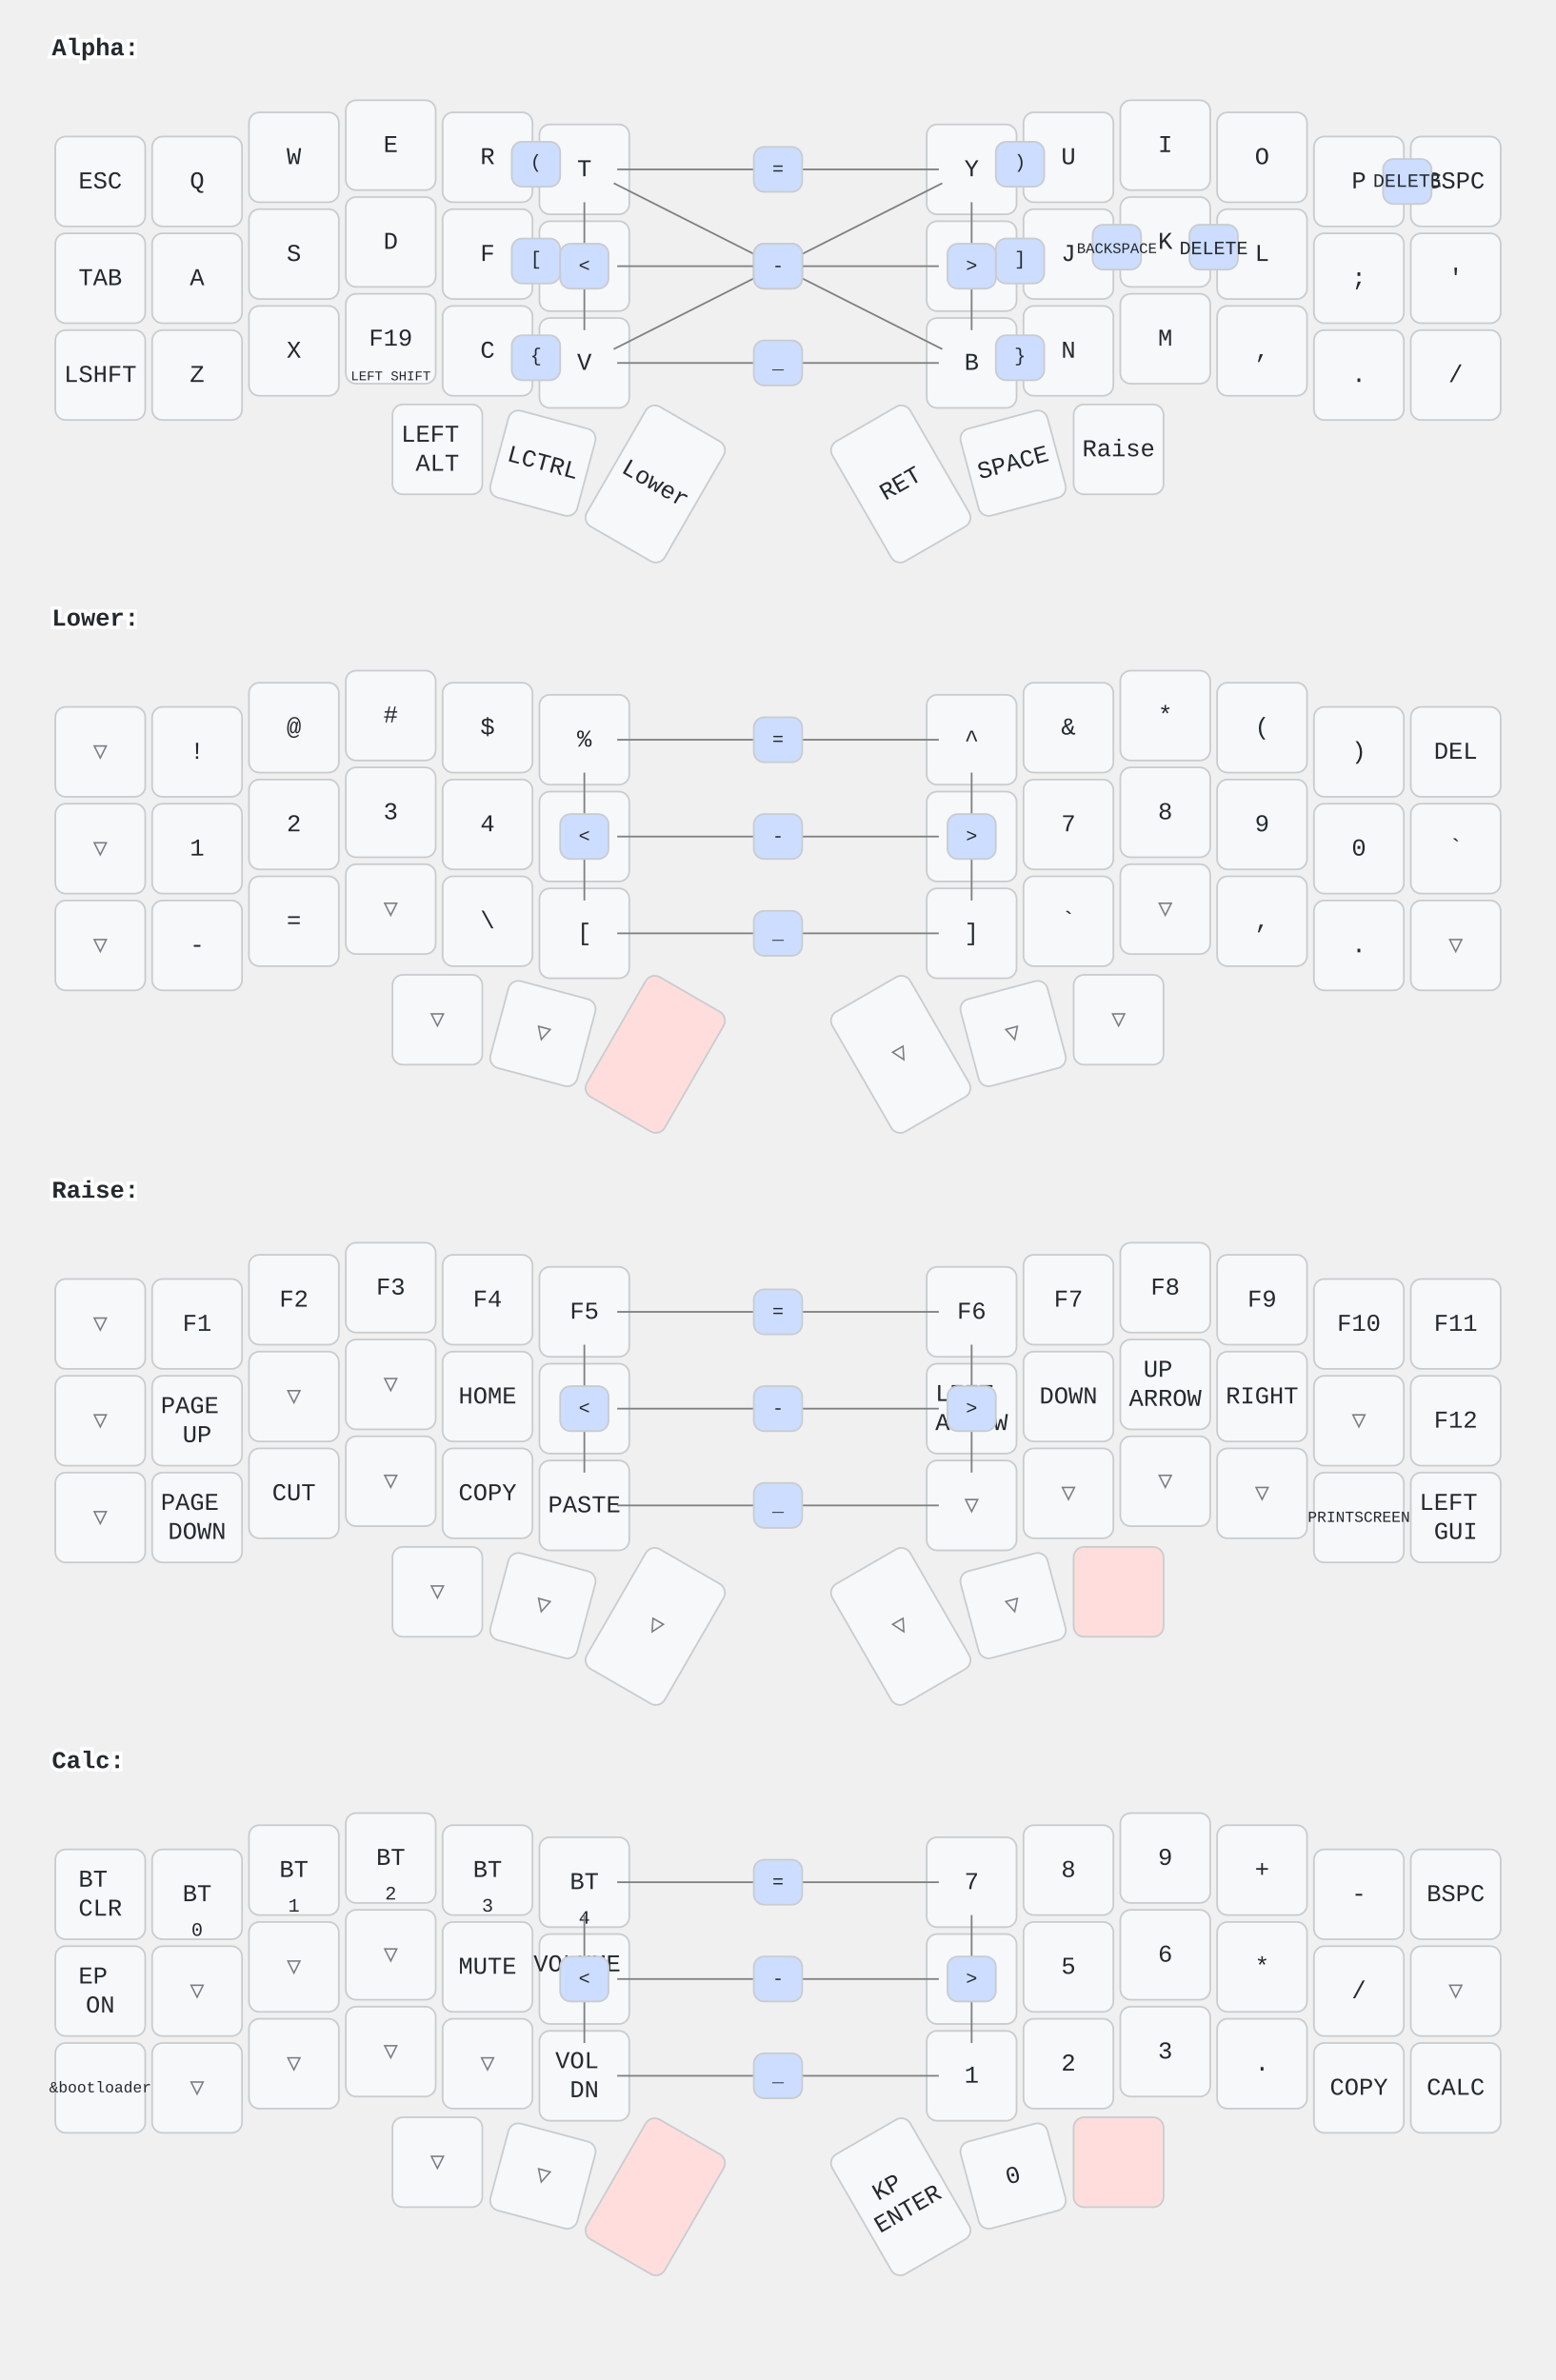
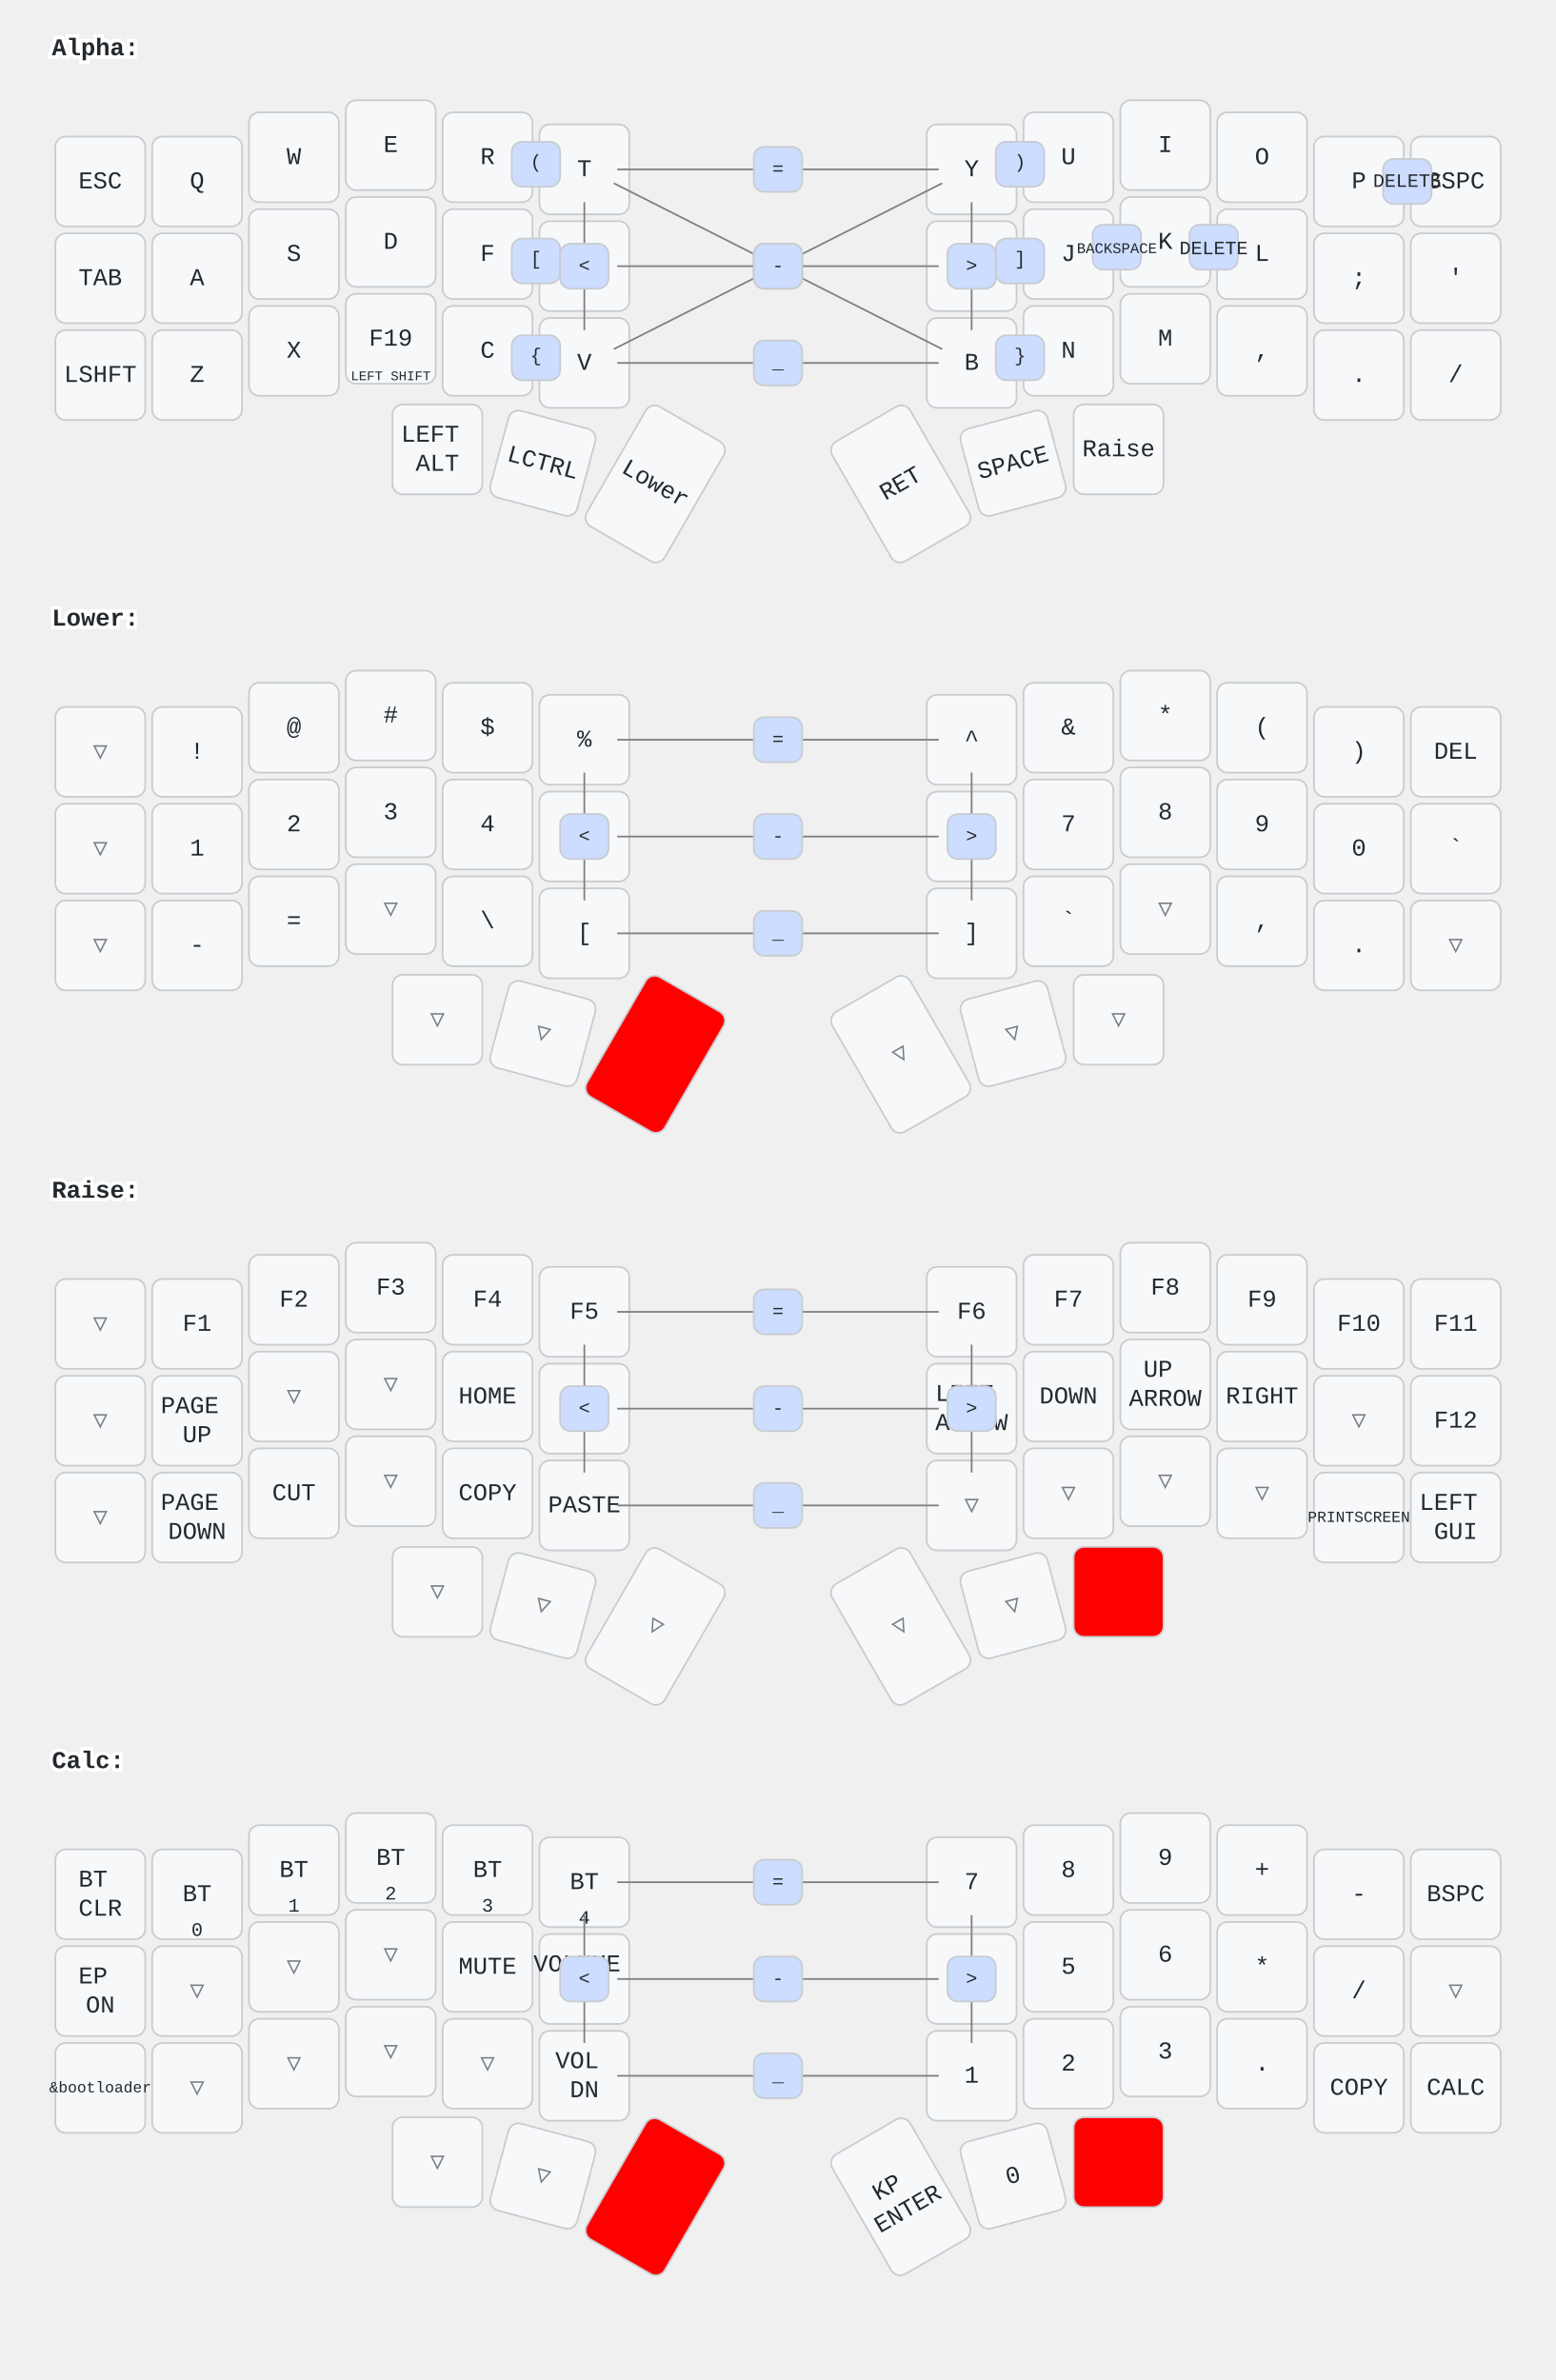
<svg xmlns="http://www.w3.org/2000/svg" width="900" height="1377" viewBox="0 0 900 1377" class="keymap">
  <style>/* inherit to force styles through use tags */
svg path {
    fill: inherit;
}

/* font and background color specifications */
svg.keymap {
    font-family: SFMono-Regular,Consolas,Liberation Mono,Menlo,monospace;
    font-size: 14px;
    font-kerning: normal;
    text-rendering: optimizeLegibility;
    fill: #24292e;
}

/* default key styling */
rect.key {
    fill: #f6f8fa;
}

rect.key, rect.combo {
    stroke: #c9cccf;
    stroke-width: 1;
}

/* default key side styling, only used is draw_key_sides is set */
rect.side {
    filter: brightness(90%);
}

/* color accent for combo boxes */
rect.combo, rect.combo-separate {
    fill: #cdf;
}

/* color accent for held keys */
rect.held, rect.combo.held {
    fill: #fdd;
}

/* color accent for ghost (optional) keys */
rect.ghost, rect.combo.ghost {
    stroke-dasharray: 4, 4;
    stroke-width: 2;
}

text {
    text-anchor: middle;
    dominant-baseline: middle;
}

/* styling for layer labels */
text.label {
    font-weight: bold;
    text-anchor: start;
    stroke: white;
    stroke-width: 4;
    paint-order: stroke;
}

/* styling for optional footer */
text.footer {
    text-anchor: end;
    dominant-baseline: auto;
    stroke: white;
    stroke-width: 4;
    paint-order: stroke;
}

/* styling for combo tap, and key hold/shifted label text */
text.combo, text.hold, text.shifted {
    font-size: 11px;
}

text.hold {
    text-anchor: middle;
    dominant-baseline: auto;
}

text.shifted {
    text-anchor: middle;
    dominant-baseline: hanging;
}

/* styling for hold/shifted label text in combo box */
text.combo.hold, text.combo.shifted {
    font-size: 8px;
}

/* lighter symbol for transparent keys */
text.trans {
    fill: #7b7e81;
}

/* styling for combo dendrons */
path.combo {
    stroke-width: 1;
    stroke: gray;
    fill: none;
}

/* Start Tabler Icons Cleanup */
/* cannot use height/width with glyphs */
.icon-tabler &gt; path {
    fill: inherit;
    stroke: inherit;
    stroke-width: 2;
}
/* hide tabler's default box */
.icon-tabler &gt; path[stroke="none"][fill="none"] {
    visibility: hidden;
}
/* End Tabler Icons Cleanup */
- </style>
+ 
+ rect.held, rect.combo.held {
+   fill: #f00;
+ }</style>
  <g transform="translate(30, 0)" class="layer-Alpha">
    <text x="0" y="28" class="label">Alpha:</text>
    <g transform="translate(0, 56)">
      <g transform="translate(28, 49)" class="key keypos-0">
        <rect rx="6" ry="6" x="-26" y="-26" width="52" height="52" class="key" />
        <text x="0" y="0" class="key tap">ESC</text>
      </g>
      <g transform="translate(84, 49)" class="key keypos-1">
        <rect rx="6" ry="6" x="-26" y="-26" width="52" height="52" class="key" />
        <text x="0" y="0" class="key tap">Q</text>
      </g>
      <g transform="translate(140, 35)" class="key keypos-2">
        <rect rx="6" ry="6" x="-26" y="-26" width="52" height="52" class="key" />
        <text x="0" y="0" class="key tap">W</text>
      </g>
      <g transform="translate(196, 28)" class="key keypos-3">
        <rect rx="6" ry="6" x="-26" y="-26" width="52" height="52" class="key" />
        <text x="0" y="0" class="key tap">E</text>
      </g>
      <g transform="translate(252, 35)" class="key keypos-4">
        <rect rx="6" ry="6" x="-26" y="-26" width="52" height="52" class="key" />
        <text x="0" y="0" class="key tap">R</text>
      </g>
      <g transform="translate(308, 42)" class="key keypos-5">
        <rect rx="6" ry="6" x="-26" y="-26" width="52" height="52" class="key" />
        <text x="0" y="0" class="key tap">T</text>
      </g>
      <g transform="translate(532, 42)" class="key keypos-6">
        <rect rx="6" ry="6" x="-26" y="-26" width="52" height="52" class="key" />
        <text x="0" y="0" class="key tap">Y</text>
      </g>
      <g transform="translate(588, 35)" class="key keypos-7">
        <rect rx="6" ry="6" x="-26" y="-26" width="52" height="52" class="key" />
        <text x="0" y="0" class="key tap">U</text>
      </g>
      <g transform="translate(644, 28)" class="key keypos-8">
        <rect rx="6" ry="6" x="-26" y="-26" width="52" height="52" class="key" />
        <text x="0" y="0" class="key tap">I</text>
      </g>
      <g transform="translate(700, 35)" class="key keypos-9">
        <rect rx="6" ry="6" x="-26" y="-26" width="52" height="52" class="key" />
        <text x="0" y="0" class="key tap">O</text>
      </g>
      <g transform="translate(756, 49)" class="key keypos-10">
        <rect rx="6" ry="6" x="-26" y="-26" width="52" height="52" class="key" />
        <text x="0" y="0" class="key tap">P</text>
      </g>
      <g transform="translate(812, 49)" class="key keypos-11">
        <rect rx="6" ry="6" x="-26" y="-26" width="52" height="52" class="key" />
        <text x="0" y="0" class="key tap">BSPC</text>
      </g>
      <g transform="translate(28, 105)" class="key keypos-12">
        <rect rx="6" ry="6" x="-26" y="-26" width="52" height="52" class="key" />
        <text x="0" y="0" class="key tap">TAB</text>
      </g>
      <g transform="translate(84, 105)" class="key keypos-13">
        <rect rx="6" ry="6" x="-26" y="-26" width="52" height="52" class="key" />
        <text x="0" y="0" class="key tap">A</text>
      </g>
      <g transform="translate(140, 91)" class="key keypos-14">
        <rect rx="6" ry="6" x="-26" y="-26" width="52" height="52" class="key" />
        <text x="0" y="0" class="key tap">S</text>
      </g>
      <g transform="translate(196, 84)" class="key keypos-15">
        <rect rx="6" ry="6" x="-26" y="-26" width="52" height="52" class="key" />
        <text x="0" y="0" class="key tap">D</text>
      </g>
      <g transform="translate(252, 91)" class="key keypos-16">
        <rect rx="6" ry="6" x="-26" y="-26" width="52" height="52" class="key" />
        <text x="0" y="0" class="key tap">F</text>
      </g>
      <g transform="translate(308, 98)" class="key keypos-17">
        <rect rx="6" ry="6" x="-26" y="-26" width="52" height="52" class="key" />
        <text x="0" y="0" class="key tap">G</text>
      </g>
      <g transform="translate(532, 98)" class="key keypos-18">
        <rect rx="6" ry="6" x="-26" y="-26" width="52" height="52" class="key" />
        <text x="0" y="0" class="key tap">H</text>
      </g>
      <g transform="translate(588, 91)" class="key keypos-19">
        <rect rx="6" ry="6" x="-26" y="-26" width="52" height="52" class="key" />
        <text x="0" y="0" class="key tap">J</text>
      </g>
      <g transform="translate(644, 84)" class="key keypos-20">
        <rect rx="6" ry="6" x="-26" y="-26" width="52" height="52" class="key" />
        <text x="0" y="0" class="key tap">K</text>
      </g>
      <g transform="translate(700, 91)" class="key keypos-21">
        <rect rx="6" ry="6" x="-26" y="-26" width="52" height="52" class="key" />
        <text x="0" y="0" class="key tap">L</text>
      </g>
      <g transform="translate(756, 105)" class="key keypos-22">
        <rect rx="6" ry="6" x="-26" y="-26" width="52" height="52" class="key" />
        <text x="0" y="0" class="key tap">;</text>
      </g>
      <g transform="translate(812, 105)" class="key keypos-23">
        <rect rx="6" ry="6" x="-26" y="-26" width="52" height="52" class="key" />
        <text x="0" y="0" class="key tap">'</text>
      </g>
      <g transform="translate(28, 161)" class="key keypos-24">
        <rect rx="6" ry="6" x="-26" y="-26" width="52" height="52" class="key" />
        <text x="0" y="0" class="key tap">LSHFT</text>
      </g>
      <g transform="translate(84, 161)" class="key keypos-25">
        <rect rx="6" ry="6" x="-26" y="-26" width="52" height="52" class="key" />
        <text x="0" y="0" class="key tap">Z</text>
      </g>
      <g transform="translate(140, 147)" class="key keypos-26">
        <rect rx="6" ry="6" x="-26" y="-26" width="52" height="52" class="key" />
        <text x="0" y="0" class="key tap">X</text>
      </g>
      <g transform="translate(196, 140)" class="key keypos-27">
        <rect rx="6" ry="6" x="-26" y="-26" width="52" height="52" class="key" />
        <text x="0" y="0" class="key tap">F19</text>
        <text x="0" y="24" class="key hold">
          <tspan style="font-size: 70%">LEFT SHIFT</tspan>
        </text>
      </g>
      <g transform="translate(252, 147)" class="key keypos-28">
        <rect rx="6" ry="6" x="-26" y="-26" width="52" height="52" class="key" />
        <text x="0" y="0" class="key tap">C</text>
      </g>
      <g transform="translate(308, 154)" class="key keypos-29">
        <rect rx="6" ry="6" x="-26" y="-26" width="52" height="52" class="key" />
        <text x="0" y="0" class="key tap">V</text>
      </g>
      <g transform="translate(532, 154)" class="key keypos-30">
        <rect rx="6" ry="6" x="-26" y="-26" width="52" height="52" class="key" />
        <text x="0" y="0" class="key tap">B</text>
      </g>
      <g transform="translate(588, 147)" class="key keypos-31">
        <rect rx="6" ry="6" x="-26" y="-26" width="52" height="52" class="key" />
        <text x="0" y="0" class="key tap">N</text>
      </g>
      <g transform="translate(644, 140)" class="key keypos-32">
        <rect rx="6" ry="6" x="-26" y="-26" width="52" height="52" class="key" />
        <text x="0" y="0" class="key tap">M</text>
      </g>
      <g transform="translate(700, 147)" class="key keypos-33">
        <rect rx="6" ry="6" x="-26" y="-26" width="52" height="52" class="key" />
        <text x="0" y="0" class="key tap">,</text>
      </g>
      <g transform="translate(756, 161)" class="key keypos-34">
        <rect rx="6" ry="6" x="-26" y="-26" width="52" height="52" class="key" />
        <text x="0" y="0" class="key tap">.</text>
      </g>
      <g transform="translate(812, 161)" class="key keypos-35">
        <rect rx="6" ry="6" x="-26" y="-26" width="52" height="52" class="key" />
        <text x="0" y="0" class="key tap">/</text>
      </g>
      <g transform="translate(223, 204)" class="key keypos-36">
        <rect rx="6" ry="6" x="-26" y="-26" width="52" height="52" class="key" />
        <text x="0" y="0" class="key tap">
          <tspan x="0" dy="-0.6em">LEFT</tspan>
          <tspan x="0" dy="1.2em">ALT</tspan>
        </text>
      </g>
      <g transform="translate(284, 212) rotate(15.0)" class="key keypos-37">
        <rect rx="6" ry="6" x="-26" y="-26" width="52" height="52" class="key" />
        <text x="0" y="0" class="key tap">LCTRL</text>
      </g>
      <g transform="translate(349, 224) rotate(30.0)" class="key keypos-38">
        <rect rx="6" ry="6" x="-26" y="-40" width="52" height="80" class="key" />
        <text x="0" y="0" class="key tap">Lower</text>
      </g>
      <g transform="translate(491, 224) rotate(-30.0)" class="key keypos-39">
        <rect rx="6" ry="6" x="-26" y="-40" width="52" height="80" class="key" />
        <text x="0" y="0" class="key tap">RET</text>
      </g>
      <g transform="translate(556, 212) rotate(-15.0)" class="key keypos-40">
        <rect rx="6" ry="6" x="-26" y="-26" width="52" height="52" class="key" />
        <text x="0" y="0" class="key tap">SPACE</text>
      </g>
      <g transform="translate(617, 204)" class="key keypos-41">
        <rect rx="6" ry="6" x="-26" y="-26" width="52" height="52" class="key" />
        <text x="0" y="0" class="key tap">Raise</text>
      </g>
      <g class="combo combopos-0">
        <path d="M420,98 l-95,-48" class="combo" />
        <path d="M420,98 l95,48" class="combo" />
        <rect rx="6" ry="6" x="406" y="85" width="28" height="26" class="combo" />
        <text x="420" y="98" class="combo tap">\</text>
      </g>
      <g class="combo combopos-1">
        <path d="M420,98 l-95,48" class="combo" />
        <path d="M420,98 l95,-48" class="combo" />
        <rect rx="6" ry="6" x="406" y="85" width="28" height="26" class="combo" />
        <text x="420" y="98" class="combo tap">/</text>
      </g>
      <g class="combo combopos-2">
        <rect rx="6" ry="6" x="266" y="26" width="28" height="26" class="combo" />
        <text x="280" y="38" class="combo tap">(</text>
      </g>
      <g class="combo combopos-3">
        <rect rx="6" ry="6" x="546" y="26" width="28" height="26" class="combo" />
        <text x="560" y="38" class="combo tap">)</text>
      </g>
      <g class="combo combopos-4">
        <rect rx="6" ry="6" x="266" y="138" width="28" height="26" class="combo" />
        <text x="280" y="150" class="combo tap">{</text>
      </g>
      <g class="combo combopos-5">
        <rect rx="6" ry="6" x="546" y="138" width="28" height="26" class="combo" />
        <text x="560" y="150" class="combo tap">}</text>
      </g>
      <g class="combo combopos-6">
        <rect rx="6" ry="6" x="266" y="82" width="28" height="26" class="combo" />
        <text x="280" y="94" class="combo tap">[</text>
      </g>
      <g class="combo combopos-7">
        <rect rx="6" ry="6" x="546" y="82" width="28" height="26" class="combo" />
        <text x="560" y="94" class="combo tap">]</text>
      </g>
      <g class="combo combopos-8">
        <rect rx="6" ry="6" x="602" y="74" width="28" height="26" class="combo" />
        <text x="616" y="88" class="combo tap">
          <tspan style="font-size: 78%">BACKSPACE</tspan>
        </text>
      </g>
      <g class="combo combopos-9">
        <rect rx="6" ry="6" x="658" y="74" width="28" height="26" class="combo" />
        <text x="672" y="88" class="combo tap">DELETE</text>
      </g>
      <g class="combo combopos-10">
        <rect rx="6" ry="6" x="770" y="36" width="28" height="26" class="combo" />
        <text x="784" y="49" class="combo tap">DELETE</text>
      </g>
      <g class="combo combopos-11">
        <path d="M420,98 l-93,0" class="combo" />
        <path d="M420,98 l93,0" class="combo" />
        <rect rx="6" ry="6" x="406" y="85" width="28" height="26" class="combo" />
        <text x="420" y="98" class="combo tap">-</text>
      </g>
      <g class="combo combopos-12">
        <path d="M420,154 l-93,0" class="combo" />
        <path d="M420,154 l93,0" class="combo" />
        <rect rx="6" ry="6" x="406" y="141" width="28" height="26" class="combo" />
        <text x="420" y="154" class="combo tap">_</text>
      </g>
      <g class="combo combopos-13">
        <path d="M420,42 l-93,0" class="combo" />
        <path d="M420,42 l93,0" class="combo" />
        <rect rx="6" ry="6" x="406" y="29" width="28" height="26" class="combo" />
        <text x="420" y="42" class="combo tap">=</text>
      </g>
      <g class="combo combopos-14">
        <path d="M308,98 l0,-37" class="combo" />
        <path d="M308,98 l0,37" class="combo" />
        <rect rx="6" ry="6" x="294" y="85" width="28" height="26" class="combo" />
        <text x="308" y="98" class="combo tap">&lt;</text>
      </g>
      <g class="combo combopos-15">
        <path d="M532,98 l0,-37" class="combo" />
        <path d="M532,98 l0,37" class="combo" />
        <rect rx="6" ry="6" x="518" y="85" width="28" height="26" class="combo" />
        <text x="532" y="98" class="combo tap">&gt;</text>
      </g>
    </g>
  </g>
  <g transform="translate(30, 330)" class="layer-Lower">
    <text x="0" y="28" class="label">Lower:</text>
    <g transform="translate(0, 56)">
      <g transform="translate(28, 49)" class="key trans keypos-0">
        <rect rx="6" ry="6" x="-26" y="-26" width="52" height="52" class="key trans" />
        <text x="0" y="0" class="key trans tap">▽</text>
      </g>
      <g transform="translate(84, 49)" class="key keypos-1">
        <rect rx="6" ry="6" x="-26" y="-26" width="52" height="52" class="key" />
        <text x="0" y="0" class="key tap">!</text>
      </g>
      <g transform="translate(140, 35)" class="key keypos-2">
        <rect rx="6" ry="6" x="-26" y="-26" width="52" height="52" class="key" />
        <text x="0" y="0" class="key tap">@</text>
      </g>
      <g transform="translate(196, 28)" class="key keypos-3">
        <rect rx="6" ry="6" x="-26" y="-26" width="52" height="52" class="key" />
        <text x="0" y="0" class="key tap">#</text>
      </g>
      <g transform="translate(252, 35)" class="key keypos-4">
        <rect rx="6" ry="6" x="-26" y="-26" width="52" height="52" class="key" />
        <text x="0" y="0" class="key tap">$</text>
      </g>
      <g transform="translate(308, 42)" class="key keypos-5">
        <rect rx="6" ry="6" x="-26" y="-26" width="52" height="52" class="key" />
        <text x="0" y="0" class="key tap">%</text>
      </g>
      <g transform="translate(532, 42)" class="key keypos-6">
        <rect rx="6" ry="6" x="-26" y="-26" width="52" height="52" class="key" />
        <text x="0" y="0" class="key tap">^</text>
      </g>
      <g transform="translate(588, 35)" class="key keypos-7">
        <rect rx="6" ry="6" x="-26" y="-26" width="52" height="52" class="key" />
        <text x="0" y="0" class="key tap">&amp;</text>
      </g>
      <g transform="translate(644, 28)" class="key keypos-8">
        <rect rx="6" ry="6" x="-26" y="-26" width="52" height="52" class="key" />
        <text x="0" y="0" class="key tap">*</text>
      </g>
      <g transform="translate(700, 35)" class="key keypos-9">
        <rect rx="6" ry="6" x="-26" y="-26" width="52" height="52" class="key" />
        <text x="0" y="0" class="key tap">(</text>
      </g>
      <g transform="translate(756, 49)" class="key keypos-10">
        <rect rx="6" ry="6" x="-26" y="-26" width="52" height="52" class="key" />
        <text x="0" y="0" class="key tap">)</text>
      </g>
      <g transform="translate(812, 49)" class="key keypos-11">
        <rect rx="6" ry="6" x="-26" y="-26" width="52" height="52" class="key" />
        <text x="0" y="0" class="key tap">DEL</text>
      </g>
      <g transform="translate(28, 105)" class="key trans keypos-12">
        <rect rx="6" ry="6" x="-26" y="-26" width="52" height="52" class="key trans" />
        <text x="0" y="0" class="key trans tap">▽</text>
      </g>
      <g transform="translate(84, 105)" class="key keypos-13">
        <rect rx="6" ry="6" x="-26" y="-26" width="52" height="52" class="key" />
        <text x="0" y="0" class="key tap">1</text>
      </g>
      <g transform="translate(140, 91)" class="key keypos-14">
        <rect rx="6" ry="6" x="-26" y="-26" width="52" height="52" class="key" />
        <text x="0" y="0" class="key tap">2</text>
      </g>
      <g transform="translate(196, 84)" class="key keypos-15">
        <rect rx="6" ry="6" x="-26" y="-26" width="52" height="52" class="key" />
        <text x="0" y="0" class="key tap">3</text>
      </g>
      <g transform="translate(252, 91)" class="key keypos-16">
        <rect rx="6" ry="6" x="-26" y="-26" width="52" height="52" class="key" />
        <text x="0" y="0" class="key tap">4</text>
      </g>
      <g transform="translate(308, 98)" class="key keypos-17">
        <rect rx="6" ry="6" x="-26" y="-26" width="52" height="52" class="key" />
        <text x="0" y="0" class="key tap">5</text>
      </g>
      <g transform="translate(532, 98)" class="key keypos-18">
        <rect rx="6" ry="6" x="-26" y="-26" width="52" height="52" class="key" />
        <text x="0" y="0" class="key tap">6</text>
      </g>
      <g transform="translate(588, 91)" class="key keypos-19">
        <rect rx="6" ry="6" x="-26" y="-26" width="52" height="52" class="key" />
        <text x="0" y="0" class="key tap">7</text>
      </g>
      <g transform="translate(644, 84)" class="key keypos-20">
        <rect rx="6" ry="6" x="-26" y="-26" width="52" height="52" class="key" />
        <text x="0" y="0" class="key tap">8</text>
      </g>
      <g transform="translate(700, 91)" class="key keypos-21">
        <rect rx="6" ry="6" x="-26" y="-26" width="52" height="52" class="key" />
        <text x="0" y="0" class="key tap">9</text>
      </g>
      <g transform="translate(756, 105)" class="key keypos-22">
        <rect rx="6" ry="6" x="-26" y="-26" width="52" height="52" class="key" />
        <text x="0" y="0" class="key tap">0</text>
      </g>
      <g transform="translate(812, 105)" class="key keypos-23">
        <rect rx="6" ry="6" x="-26" y="-26" width="52" height="52" class="key" />
        <text x="0" y="0" class="key tap">`</text>
      </g>
      <g transform="translate(28, 161)" class="key trans keypos-24">
        <rect rx="6" ry="6" x="-26" y="-26" width="52" height="52" class="key trans" />
        <text x="0" y="0" class="key trans tap">▽</text>
      </g>
      <g transform="translate(84, 161)" class="key keypos-25">
        <rect rx="6" ry="6" x="-26" y="-26" width="52" height="52" class="key" />
        <text x="0" y="0" class="key tap">-</text>
      </g>
      <g transform="translate(140, 147)" class="key keypos-26">
        <rect rx="6" ry="6" x="-26" y="-26" width="52" height="52" class="key" />
        <text x="0" y="0" class="key tap">=</text>
      </g>
      <g transform="translate(196, 140)" class="key trans keypos-27">
        <rect rx="6" ry="6" x="-26" y="-26" width="52" height="52" class="key trans" />
        <text x="0" y="0" class="key trans tap">▽</text>
      </g>
      <g transform="translate(252, 147)" class="key keypos-28">
        <rect rx="6" ry="6" x="-26" y="-26" width="52" height="52" class="key" />
        <text x="0" y="0" class="key tap">\</text>
      </g>
      <g transform="translate(308, 154)" class="key keypos-29">
        <rect rx="6" ry="6" x="-26" y="-26" width="52" height="52" class="key" />
        <text x="0" y="0" class="key tap">[</text>
      </g>
      <g transform="translate(532, 154)" class="key keypos-30">
        <rect rx="6" ry="6" x="-26" y="-26" width="52" height="52" class="key" />
        <text x="0" y="0" class="key tap">]</text>
      </g>
      <g transform="translate(588, 147)" class="key keypos-31">
        <rect rx="6" ry="6" x="-26" y="-26" width="52" height="52" class="key" />
        <text x="0" y="0" class="key tap">`</text>
      </g>
      <g transform="translate(644, 140)" class="key trans keypos-32">
        <rect rx="6" ry="6" x="-26" y="-26" width="52" height="52" class="key trans" />
        <text x="0" y="0" class="key trans tap">▽</text>
      </g>
      <g transform="translate(700, 147)" class="key keypos-33">
        <rect rx="6" ry="6" x="-26" y="-26" width="52" height="52" class="key" />
        <text x="0" y="0" class="key tap">,</text>
      </g>
      <g transform="translate(756, 161)" class="key keypos-34">
        <rect rx="6" ry="6" x="-26" y="-26" width="52" height="52" class="key" />
        <text x="0" y="0" class="key tap">.</text>
      </g>
      <g transform="translate(812, 161)" class="key trans keypos-35">
        <rect rx="6" ry="6" x="-26" y="-26" width="52" height="52" class="key trans" />
        <text x="0" y="0" class="key trans tap">▽</text>
      </g>
      <g transform="translate(223, 204)" class="key trans keypos-36">
        <rect rx="6" ry="6" x="-26" y="-26" width="52" height="52" class="key trans" />
        <text x="0" y="0" class="key trans tap">▽</text>
      </g>
      <g transform="translate(284, 212) rotate(15.0)" class="key trans keypos-37">
        <rect rx="6" ry="6" x="-26" y="-26" width="52" height="52" class="key trans" />
        <text x="0" y="0" class="key trans tap">▽</text>
      </g>
      <g transform="translate(349, 224) rotate(30.0)" class="key held keypos-38">
        <rect rx="6" ry="6" x="-26" y="-40" width="52" height="80" class="key held" />
      </g>
      <g transform="translate(491, 224) rotate(-30.0)" class="key trans keypos-39">
        <rect rx="6" ry="6" x="-26" y="-40" width="52" height="80" class="key trans" />
        <text x="0" y="0" class="key trans tap">▽</text>
      </g>
      <g transform="translate(556, 212) rotate(-15.0)" class="key trans keypos-40">
        <rect rx="6" ry="6" x="-26" y="-26" width="52" height="52" class="key trans" />
        <text x="0" y="0" class="key trans tap">▽</text>
      </g>
      <g transform="translate(617, 204)" class="key trans keypos-41">
        <rect rx="6" ry="6" x="-26" y="-26" width="52" height="52" class="key trans" />
        <text x="0" y="0" class="key trans tap">▽</text>
      </g>
      <g class="combo combopos-0">
        <path d="M420,98 l-93,0" class="combo" />
        <path d="M420,98 l93,0" class="combo" />
        <rect rx="6" ry="6" x="406" y="85" width="28" height="26" class="combo" />
        <text x="420" y="98" class="combo tap">-</text>
      </g>
      <g class="combo combopos-1">
        <path d="M420,154 l-93,0" class="combo" />
        <path d="M420,154 l93,0" class="combo" />
        <rect rx="6" ry="6" x="406" y="141" width="28" height="26" class="combo" />
        <text x="420" y="154" class="combo tap">_</text>
      </g>
      <g class="combo combopos-2">
        <path d="M420,42 l-93,0" class="combo" />
        <path d="M420,42 l93,0" class="combo" />
        <rect rx="6" ry="6" x="406" y="29" width="28" height="26" class="combo" />
        <text x="420" y="42" class="combo tap">=</text>
      </g>
      <g class="combo combopos-3">
        <path d="M308,98 l0,-37" class="combo" />
        <path d="M308,98 l0,37" class="combo" />
        <rect rx="6" ry="6" x="294" y="85" width="28" height="26" class="combo" />
        <text x="308" y="98" class="combo tap">&lt;</text>
      </g>
      <g class="combo combopos-4">
        <path d="M532,98 l0,-37" class="combo" />
        <path d="M532,98 l0,37" class="combo" />
        <rect rx="6" ry="6" x="518" y="85" width="28" height="26" class="combo" />
        <text x="532" y="98" class="combo tap">&gt;</text>
      </g>
    </g>
  </g>
  <g transform="translate(30, 661)" class="layer-Raise">
    <text x="0" y="28" class="label">Raise:</text>
    <g transform="translate(0, 56)">
      <g transform="translate(28, 49)" class="key trans keypos-0">
        <rect rx="6" ry="6" x="-26" y="-26" width="52" height="52" class="key trans" />
        <text x="0" y="0" class="key trans tap">▽</text>
      </g>
      <g transform="translate(84, 49)" class="key keypos-1">
        <rect rx="6" ry="6" x="-26" y="-26" width="52" height="52" class="key" />
        <text x="0" y="0" class="key tap">F1</text>
      </g>
      <g transform="translate(140, 35)" class="key keypos-2">
        <rect rx="6" ry="6" x="-26" y="-26" width="52" height="52" class="key" />
        <text x="0" y="0" class="key tap">F2</text>
      </g>
      <g transform="translate(196, 28)" class="key keypos-3">
        <rect rx="6" ry="6" x="-26" y="-26" width="52" height="52" class="key" />
        <text x="0" y="0" class="key tap">F3</text>
      </g>
      <g transform="translate(252, 35)" class="key keypos-4">
        <rect rx="6" ry="6" x="-26" y="-26" width="52" height="52" class="key" />
        <text x="0" y="0" class="key tap">F4</text>
      </g>
      <g transform="translate(308, 42)" class="key keypos-5">
        <rect rx="6" ry="6" x="-26" y="-26" width="52" height="52" class="key" />
        <text x="0" y="0" class="key tap">F5</text>
      </g>
      <g transform="translate(532, 42)" class="key keypos-6">
        <rect rx="6" ry="6" x="-26" y="-26" width="52" height="52" class="key" />
        <text x="0" y="0" class="key tap">F6</text>
      </g>
      <g transform="translate(588, 35)" class="key keypos-7">
        <rect rx="6" ry="6" x="-26" y="-26" width="52" height="52" class="key" />
        <text x="0" y="0" class="key tap">F7</text>
      </g>
      <g transform="translate(644, 28)" class="key keypos-8">
        <rect rx="6" ry="6" x="-26" y="-26" width="52" height="52" class="key" />
        <text x="0" y="0" class="key tap">F8</text>
      </g>
      <g transform="translate(700, 35)" class="key keypos-9">
        <rect rx="6" ry="6" x="-26" y="-26" width="52" height="52" class="key" />
        <text x="0" y="0" class="key tap">F9</text>
      </g>
      <g transform="translate(756, 49)" class="key keypos-10">
        <rect rx="6" ry="6" x="-26" y="-26" width="52" height="52" class="key" />
        <text x="0" y="0" class="key tap">F10</text>
      </g>
      <g transform="translate(812, 49)" class="key keypos-11">
        <rect rx="6" ry="6" x="-26" y="-26" width="52" height="52" class="key" />
        <text x="0" y="0" class="key tap">F11</text>
      </g>
      <g transform="translate(28, 105)" class="key trans keypos-12">
        <rect rx="6" ry="6" x="-26" y="-26" width="52" height="52" class="key trans" />
        <text x="0" y="0" class="key trans tap">▽</text>
      </g>
      <g transform="translate(84, 105)" class="key keypos-13">
        <rect rx="6" ry="6" x="-26" y="-26" width="52" height="52" class="key" />
        <text x="0" y="0" class="key tap">
          <tspan x="0" dy="-0.6em">PAGE</tspan>
          <tspan x="0" dy="1.2em">UP</tspan>
        </text>
      </g>
      <g transform="translate(140, 91)" class="key trans keypos-14">
        <rect rx="6" ry="6" x="-26" y="-26" width="52" height="52" class="key trans" />
        <text x="0" y="0" class="key trans tap">▽</text>
      </g>
      <g transform="translate(196, 84)" class="key trans keypos-15">
        <rect rx="6" ry="6" x="-26" y="-26" width="52" height="52" class="key trans" />
        <text x="0" y="0" class="key trans tap">▽</text>
      </g>
      <g transform="translate(252, 91)" class="key keypos-16">
        <rect rx="6" ry="6" x="-26" y="-26" width="52" height="52" class="key" />
        <text x="0" y="0" class="key tap">HOME</text>
      </g>
      <g transform="translate(308, 98)" class="key keypos-17">
        <rect rx="6" ry="6" x="-26" y="-26" width="52" height="52" class="key" />
        <text x="0" y="0" class="key tap">END</text>
      </g>
      <g transform="translate(532, 98)" class="key keypos-18">
        <rect rx="6" ry="6" x="-26" y="-26" width="52" height="52" class="key" />
        <text x="0" y="0" class="key tap">
          <tspan x="0" dy="-0.6em">LEFT</tspan>
          <tspan x="0" dy="1.2em">ARROW</tspan>
        </text>
      </g>
      <g transform="translate(588, 91)" class="key keypos-19">
        <rect rx="6" ry="6" x="-26" y="-26" width="52" height="52" class="key" />
        <text x="0" y="0" class="key tap">DOWN</text>
      </g>
      <g transform="translate(644, 84)" class="key keypos-20">
        <rect rx="6" ry="6" x="-26" y="-26" width="52" height="52" class="key" />
        <text x="0" y="0" class="key tap">
          <tspan x="0" dy="-0.6em">UP</tspan>
          <tspan x="0" dy="1.2em">ARROW</tspan>
        </text>
      </g>
      <g transform="translate(700, 91)" class="key keypos-21">
        <rect rx="6" ry="6" x="-26" y="-26" width="52" height="52" class="key" />
        <text x="0" y="0" class="key tap">RIGHT</text>
      </g>
      <g transform="translate(756, 105)" class="key trans keypos-22">
        <rect rx="6" ry="6" x="-26" y="-26" width="52" height="52" class="key trans" />
        <text x="0" y="0" class="key trans tap">▽</text>
      </g>
      <g transform="translate(812, 105)" class="key keypos-23">
        <rect rx="6" ry="6" x="-26" y="-26" width="52" height="52" class="key" />
        <text x="0" y="0" class="key tap">F12</text>
      </g>
      <g transform="translate(28, 161)" class="key trans keypos-24">
        <rect rx="6" ry="6" x="-26" y="-26" width="52" height="52" class="key trans" />
        <text x="0" y="0" class="key trans tap">▽</text>
      </g>
      <g transform="translate(84, 161)" class="key keypos-25">
        <rect rx="6" ry="6" x="-26" y="-26" width="52" height="52" class="key" />
        <text x="0" y="0" class="key tap">
          <tspan x="0" dy="-0.6em">PAGE</tspan>
          <tspan x="0" dy="1.2em">DOWN</tspan>
        </text>
      </g>
      <g transform="translate(140, 147)" class="key keypos-26">
        <rect rx="6" ry="6" x="-26" y="-26" width="52" height="52" class="key" />
        <text x="0" y="0" class="key tap">CUT</text>
      </g>
      <g transform="translate(196, 140)" class="key trans keypos-27">
        <rect rx="6" ry="6" x="-26" y="-26" width="52" height="52" class="key trans" />
        <text x="0" y="0" class="key trans tap">▽</text>
      </g>
      <g transform="translate(252, 147)" class="key keypos-28">
        <rect rx="6" ry="6" x="-26" y="-26" width="52" height="52" class="key" />
        <text x="0" y="0" class="key tap">COPY</text>
      </g>
      <g transform="translate(308, 154)" class="key keypos-29">
        <rect rx="6" ry="6" x="-26" y="-26" width="52" height="52" class="key" />
        <text x="0" y="0" class="key tap">PASTE</text>
      </g>
      <g transform="translate(532, 154)" class="key trans keypos-30">
        <rect rx="6" ry="6" x="-26" y="-26" width="52" height="52" class="key trans" />
        <text x="0" y="0" class="key trans tap">▽</text>
      </g>
      <g transform="translate(588, 147)" class="key trans keypos-31">
        <rect rx="6" ry="6" x="-26" y="-26" width="52" height="52" class="key trans" />
        <text x="0" y="0" class="key trans tap">▽</text>
      </g>
      <g transform="translate(644, 140)" class="key trans keypos-32">
        <rect rx="6" ry="6" x="-26" y="-26" width="52" height="52" class="key trans" />
        <text x="0" y="0" class="key trans tap">▽</text>
      </g>
      <g transform="translate(700, 147)" class="key trans keypos-33">
        <rect rx="6" ry="6" x="-26" y="-26" width="52" height="52" class="key trans" />
        <text x="0" y="0" class="key trans tap">▽</text>
      </g>
      <g transform="translate(756, 161)" class="key keypos-34">
        <rect rx="6" ry="6" x="-26" y="-26" width="52" height="52" class="key" />
        <text x="0" y="0" class="key tap">
          <tspan style="font-size: 64%">PRINTSCREEN</tspan>
        </text>
      </g>
      <g transform="translate(812, 161)" class="key keypos-35">
        <rect rx="6" ry="6" x="-26" y="-26" width="52" height="52" class="key" />
        <text x="0" y="0" class="key tap">
          <tspan x="0" dy="-0.6em">LEFT</tspan>
          <tspan x="0" dy="1.2em">GUI</tspan>
        </text>
      </g>
      <g transform="translate(223, 204)" class="key trans keypos-36">
        <rect rx="6" ry="6" x="-26" y="-26" width="52" height="52" class="key trans" />
        <text x="0" y="0" class="key trans tap">▽</text>
      </g>
      <g transform="translate(284, 212) rotate(15.0)" class="key trans keypos-37">
        <rect rx="6" ry="6" x="-26" y="-26" width="52" height="52" class="key trans" />
        <text x="0" y="0" class="key trans tap">▽</text>
      </g>
      <g transform="translate(349, 224) rotate(30.0)" class="key trans keypos-38">
        <rect rx="6" ry="6" x="-26" y="-40" width="52" height="80" class="key trans" />
        <text x="0" y="0" class="key trans tap">▽</text>
      </g>
      <g transform="translate(491, 224) rotate(-30.0)" class="key trans keypos-39">
        <rect rx="6" ry="6" x="-26" y="-40" width="52" height="80" class="key trans" />
        <text x="0" y="0" class="key trans tap">▽</text>
      </g>
      <g transform="translate(556, 212) rotate(-15.0)" class="key trans keypos-40">
        <rect rx="6" ry="6" x="-26" y="-26" width="52" height="52" class="key trans" />
        <text x="0" y="0" class="key trans tap">▽</text>
      </g>
      <g transform="translate(617, 204)" class="key held keypos-41">
        <rect rx="6" ry="6" x="-26" y="-26" width="52" height="52" class="key held" />
      </g>
      <g class="combo combopos-0">
        <path d="M420,98 l-93,0" class="combo" />
        <path d="M420,98 l93,0" class="combo" />
        <rect rx="6" ry="6" x="406" y="85" width="28" height="26" class="combo" />
        <text x="420" y="98" class="combo tap">-</text>
      </g>
      <g class="combo combopos-1">
        <path d="M420,154 l-93,0" class="combo" />
        <path d="M420,154 l93,0" class="combo" />
        <rect rx="6" ry="6" x="406" y="141" width="28" height="26" class="combo" />
        <text x="420" y="154" class="combo tap">_</text>
      </g>
      <g class="combo combopos-2">
        <path d="M420,42 l-93,0" class="combo" />
        <path d="M420,42 l93,0" class="combo" />
        <rect rx="6" ry="6" x="406" y="29" width="28" height="26" class="combo" />
        <text x="420" y="42" class="combo tap">=</text>
      </g>
      <g class="combo combopos-3">
        <path d="M308,98 l0,-37" class="combo" />
        <path d="M308,98 l0,37" class="combo" />
        <rect rx="6" ry="6" x="294" y="85" width="28" height="26" class="combo" />
        <text x="308" y="98" class="combo tap">&lt;</text>
      </g>
      <g class="combo combopos-4">
        <path d="M532,98 l0,-37" class="combo" />
        <path d="M532,98 l0,37" class="combo" />
        <rect rx="6" ry="6" x="518" y="85" width="28" height="26" class="combo" />
        <text x="532" y="98" class="combo tap">&gt;</text>
      </g>
    </g>
  </g>
  <g transform="translate(30, 991)" class="layer-Calc">
    <text x="0" y="28" class="label">Calc:</text>
    <g transform="translate(0, 56)">
      <g transform="translate(28, 49)" class="key keypos-0">
        <rect rx="6" ry="6" x="-26" y="-26" width="52" height="52" class="key" />
        <text x="0" y="0" class="key tap">
          <tspan x="0" dy="-0.6em">BT</tspan>
          <tspan x="0" dy="1.2em">CLR</tspan>
        </text>
      </g>
      <g transform="translate(84, 49)" class="key keypos-1">
        <rect rx="6" ry="6" x="-26" y="-26" width="52" height="52" class="key" />
        <text x="0" y="0" class="key tap">BT</text>
        <text x="0" y="24" class="key hold">0</text>
      </g>
      <g transform="translate(140, 35)" class="key keypos-2">
        <rect rx="6" ry="6" x="-26" y="-26" width="52" height="52" class="key" />
        <text x="0" y="0" class="key tap">BT</text>
        <text x="0" y="24" class="key hold">1</text>
      </g>
      <g transform="translate(196, 28)" class="key keypos-3">
        <rect rx="6" ry="6" x="-26" y="-26" width="52" height="52" class="key" />
        <text x="0" y="0" class="key tap">BT</text>
        <text x="0" y="24" class="key hold">2</text>
      </g>
      <g transform="translate(252, 35)" class="key keypos-4">
        <rect rx="6" ry="6" x="-26" y="-26" width="52" height="52" class="key" />
        <text x="0" y="0" class="key tap">BT</text>
        <text x="0" y="24" class="key hold">3</text>
      </g>
      <g transform="translate(308, 42)" class="key keypos-5">
        <rect rx="6" ry="6" x="-26" y="-26" width="52" height="52" class="key" />
        <text x="0" y="0" class="key tap">BT</text>
        <text x="0" y="24" class="key hold">4</text>
      </g>
      <g transform="translate(532, 42)" class="key keypos-6">
        <rect rx="6" ry="6" x="-26" y="-26" width="52" height="52" class="key" />
        <text x="0" y="0" class="key tap">7</text>
      </g>
      <g transform="translate(588, 35)" class="key keypos-7">
        <rect rx="6" ry="6" x="-26" y="-26" width="52" height="52" class="key" />
        <text x="0" y="0" class="key tap">8</text>
      </g>
      <g transform="translate(644, 28)" class="key keypos-8">
        <rect rx="6" ry="6" x="-26" y="-26" width="52" height="52" class="key" />
        <text x="0" y="0" class="key tap">9</text>
      </g>
      <g transform="translate(700, 35)" class="key keypos-9">
        <rect rx="6" ry="6" x="-26" y="-26" width="52" height="52" class="key" />
        <text x="0" y="0" class="key tap">+</text>
      </g>
      <g transform="translate(756, 49)" class="key keypos-10">
        <rect rx="6" ry="6" x="-26" y="-26" width="52" height="52" class="key" />
        <text x="0" y="0" class="key tap">-</text>
      </g>
      <g transform="translate(812, 49)" class="key keypos-11">
        <rect rx="6" ry="6" x="-26" y="-26" width="52" height="52" class="key" />
        <text x="0" y="0" class="key tap">BSPC</text>
      </g>
      <g transform="translate(28, 105)" class="key keypos-12">
        <rect rx="6" ry="6" x="-26" y="-26" width="52" height="52" class="key" />
        <text x="0" y="0" class="key tap">
          <tspan x="0" dy="-0.6em">EP</tspan>
          <tspan x="0" dy="1.2em">ON</tspan>
        </text>
      </g>
      <g transform="translate(84, 105)" class="key trans keypos-13">
        <rect rx="6" ry="6" x="-26" y="-26" width="52" height="52" class="key trans" />
        <text x="0" y="0" class="key trans tap">▽</text>
      </g>
      <g transform="translate(140, 91)" class="key trans keypos-14">
        <rect rx="6" ry="6" x="-26" y="-26" width="52" height="52" class="key trans" />
        <text x="0" y="0" class="key trans tap">▽</text>
      </g>
      <g transform="translate(196, 84)" class="key trans keypos-15">
        <rect rx="6" ry="6" x="-26" y="-26" width="52" height="52" class="key trans" />
        <text x="0" y="0" class="key trans tap">▽</text>
      </g>
      <g transform="translate(252, 91)" class="key keypos-16">
        <rect rx="6" ry="6" x="-26" y="-26" width="52" height="52" class="key" />
        <text x="0" y="0" class="key tap">MUTE</text>
      </g>
      <g transform="translate(308, 98)" class="key keypos-17">
        <rect rx="6" ry="6" x="-26" y="-26" width="52" height="52" class="key" />
        <text x="0" y="0" class="key tap">
          <tspan x="0" dy="-0.6em">VOLUME</tspan>
          <tspan x="0" dy="1.2em">UP</tspan>
        </text>
      </g>
      <g transform="translate(532, 98)" class="key keypos-18">
        <rect rx="6" ry="6" x="-26" y="-26" width="52" height="52" class="key" />
        <text x="0" y="0" class="key tap">4</text>
      </g>
      <g transform="translate(588, 91)" class="key keypos-19">
        <rect rx="6" ry="6" x="-26" y="-26" width="52" height="52" class="key" />
        <text x="0" y="0" class="key tap">5</text>
      </g>
      <g transform="translate(644, 84)" class="key keypos-20">
        <rect rx="6" ry="6" x="-26" y="-26" width="52" height="52" class="key" />
        <text x="0" y="0" class="key tap">6</text>
      </g>
      <g transform="translate(700, 91)" class="key keypos-21">
        <rect rx="6" ry="6" x="-26" y="-26" width="52" height="52" class="key" />
        <text x="0" y="0" class="key tap">*</text>
      </g>
      <g transform="translate(756, 105)" class="key keypos-22">
        <rect rx="6" ry="6" x="-26" y="-26" width="52" height="52" class="key" />
        <text x="0" y="0" class="key tap">/</text>
      </g>
      <g transform="translate(812, 105)" class="key trans keypos-23">
        <rect rx="6" ry="6" x="-26" y="-26" width="52" height="52" class="key trans" />
        <text x="0" y="0" class="key trans tap">▽</text>
      </g>
      <g transform="translate(28, 161)" class="key keypos-24">
        <rect rx="6" ry="6" x="-26" y="-26" width="52" height="52" class="key" />
        <text x="0" y="0" class="key tap">
          <tspan style="font-size: 64%">&amp;bootloader</tspan>
        </text>
      </g>
      <g transform="translate(84, 161)" class="key trans keypos-25">
        <rect rx="6" ry="6" x="-26" y="-26" width="52" height="52" class="key trans" />
        <text x="0" y="0" class="key trans tap">▽</text>
      </g>
      <g transform="translate(140, 147)" class="key trans keypos-26">
        <rect rx="6" ry="6" x="-26" y="-26" width="52" height="52" class="key trans" />
        <text x="0" y="0" class="key trans tap">▽</text>
      </g>
      <g transform="translate(196, 140)" class="key trans keypos-27">
        <rect rx="6" ry="6" x="-26" y="-26" width="52" height="52" class="key trans" />
        <text x="0" y="0" class="key trans tap">▽</text>
      </g>
      <g transform="translate(252, 147)" class="key trans keypos-28">
        <rect rx="6" ry="6" x="-26" y="-26" width="52" height="52" class="key trans" />
        <text x="0" y="0" class="key trans tap">▽</text>
      </g>
      <g transform="translate(308, 154)" class="key keypos-29">
        <rect rx="6" ry="6" x="-26" y="-26" width="52" height="52" class="key" />
        <text x="0" y="0" class="key tap">
          <tspan x="0" dy="-0.6em">VOL</tspan>
          <tspan x="0" dy="1.2em">DN</tspan>
        </text>
      </g>
      <g transform="translate(532, 154)" class="key keypos-30">
        <rect rx="6" ry="6" x="-26" y="-26" width="52" height="52" class="key" />
        <text x="0" y="0" class="key tap">1</text>
      </g>
      <g transform="translate(588, 147)" class="key keypos-31">
        <rect rx="6" ry="6" x="-26" y="-26" width="52" height="52" class="key" />
        <text x="0" y="0" class="key tap">2</text>
      </g>
      <g transform="translate(644, 140)" class="key keypos-32">
        <rect rx="6" ry="6" x="-26" y="-26" width="52" height="52" class="key" />
        <text x="0" y="0" class="key tap">3</text>
      </g>
      <g transform="translate(700, 147)" class="key keypos-33">
        <rect rx="6" ry="6" x="-26" y="-26" width="52" height="52" class="key" />
        <text x="0" y="0" class="key tap">.</text>
      </g>
      <g transform="translate(756, 161)" class="key keypos-34">
        <rect rx="6" ry="6" x="-26" y="-26" width="52" height="52" class="key" />
        <text x="0" y="0" class="key tap">COPY</text>
      </g>
      <g transform="translate(812, 161)" class="key keypos-35">
        <rect rx="6" ry="6" x="-26" y="-26" width="52" height="52" class="key" />
        <text x="0" y="0" class="key tap">CALC</text>
      </g>
      <g transform="translate(223, 204)" class="key trans keypos-36">
        <rect rx="6" ry="6" x="-26" y="-26" width="52" height="52" class="key trans" />
        <text x="0" y="0" class="key trans tap">▽</text>
      </g>
      <g transform="translate(284, 212) rotate(15.0)" class="key trans keypos-37">
        <rect rx="6" ry="6" x="-26" y="-26" width="52" height="52" class="key trans" />
        <text x="0" y="0" class="key trans tap">▽</text>
      </g>
      <g transform="translate(349, 224) rotate(30.0)" class="key held keypos-38">
        <rect rx="6" ry="6" x="-26" y="-40" width="52" height="80" class="key held" />
      </g>
      <g transform="translate(491, 224) rotate(-30.0)" class="key keypos-39">
        <rect rx="6" ry="6" x="-26" y="-40" width="52" height="80" class="key" />
        <text x="0" y="0" class="key tap">
          <tspan x="0" dy="-0.6em">KP</tspan>
          <tspan x="0" dy="1.2em">ENTER</tspan>
        </text>
      </g>
      <g transform="translate(556, 212) rotate(-15.0)" class="key keypos-40">
        <rect rx="6" ry="6" x="-26" y="-26" width="52" height="52" class="key" />
        <text x="0" y="0" class="key tap">0</text>
      </g>
      <g transform="translate(617, 204)" class="key held keypos-41">
        <rect rx="6" ry="6" x="-26" y="-26" width="52" height="52" class="key held" />
      </g>
      <g class="combo combopos-0">
        <path d="M420,98 l-93,0" class="combo" />
        <path d="M420,98 l93,0" class="combo" />
        <rect rx="6" ry="6" x="406" y="85" width="28" height="26" class="combo" />
        <text x="420" y="98" class="combo tap">-</text>
      </g>
      <g class="combo combopos-1">
        <path d="M420,154 l-93,0" class="combo" />
        <path d="M420,154 l93,0" class="combo" />
        <rect rx="6" ry="6" x="406" y="141" width="28" height="26" class="combo" />
        <text x="420" y="154" class="combo tap">_</text>
      </g>
      <g class="combo combopos-2">
        <path d="M420,42 l-93,0" class="combo" />
        <path d="M420,42 l93,0" class="combo" />
        <rect rx="6" ry="6" x="406" y="29" width="28" height="26" class="combo" />
        <text x="420" y="42" class="combo tap">=</text>
      </g>
      <g class="combo combopos-3">
        <path d="M308,98 l0,-37" class="combo" />
        <path d="M308,98 l0,37" class="combo" />
        <rect rx="6" ry="6" x="294" y="85" width="28" height="26" class="combo" />
        <text x="308" y="98" class="combo tap">&lt;</text>
      </g>
      <g class="combo combopos-4">
        <path d="M532,98 l0,-37" class="combo" />
        <path d="M532,98 l0,37" class="combo" />
        <rect rx="6" ry="6" x="518" y="85" width="28" height="26" class="combo" />
        <text x="532" y="98" class="combo tap">&gt;</text>
      </g>
    </g>
  </g>
</svg>
